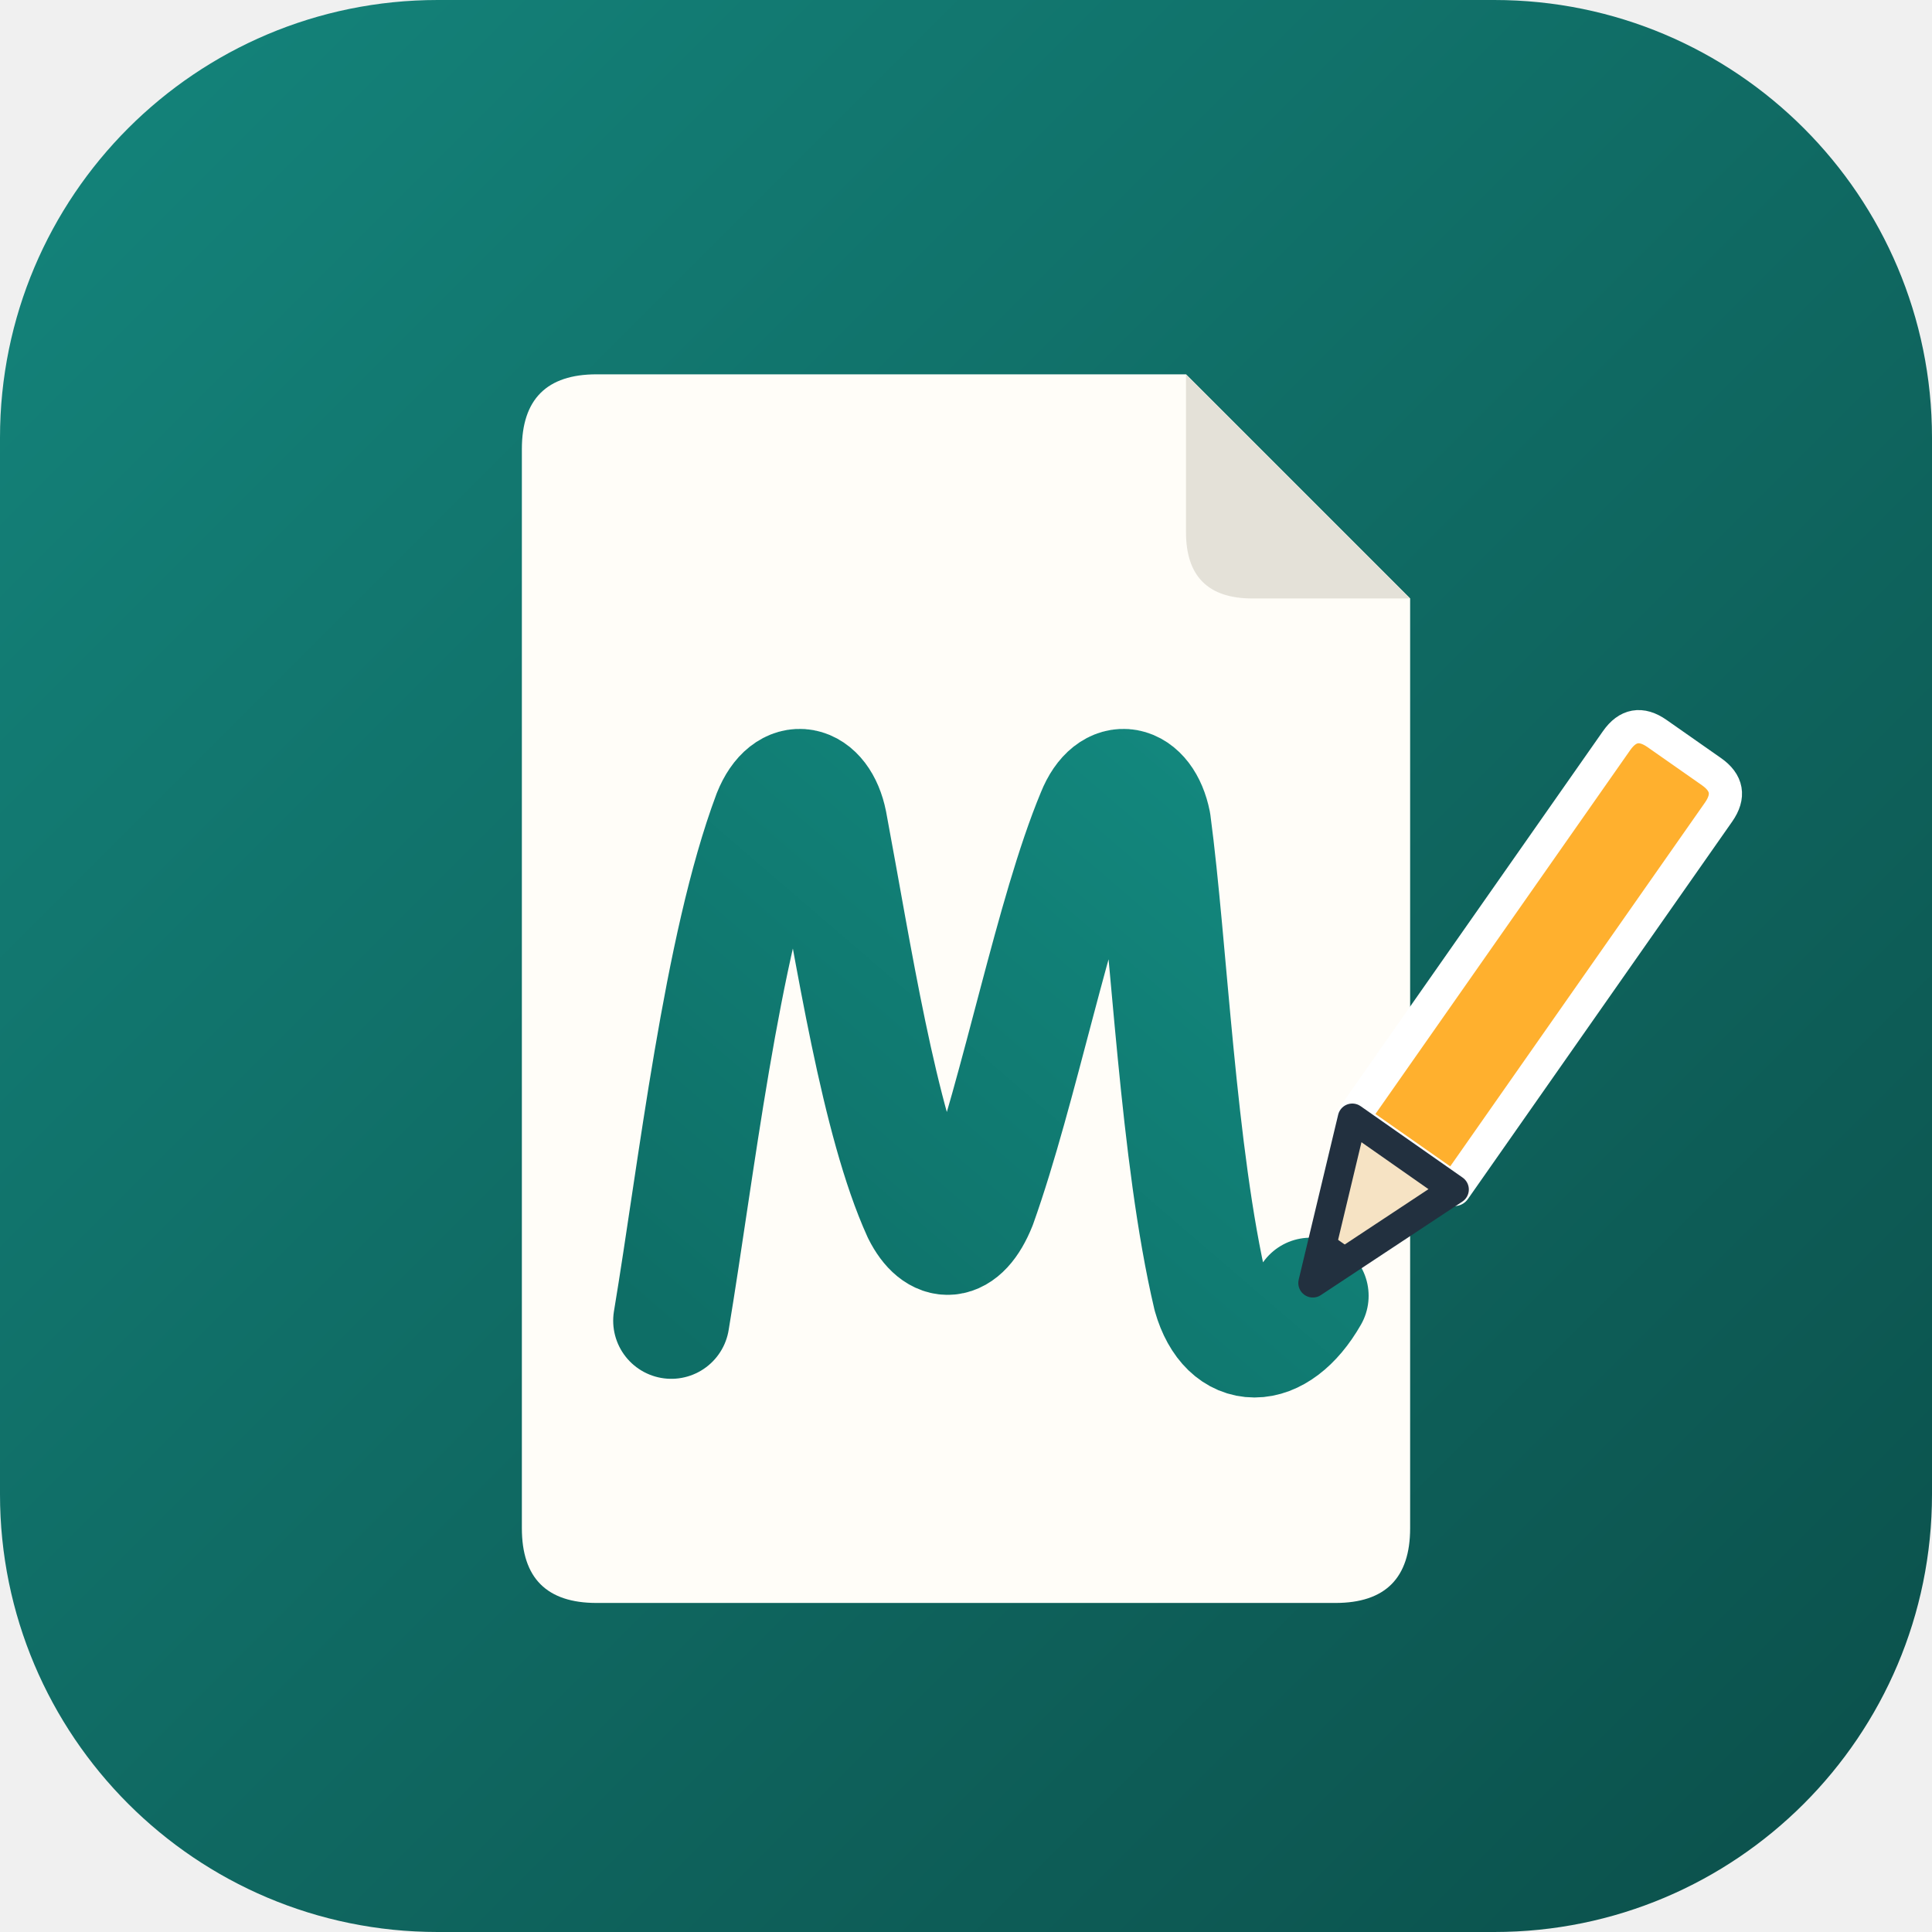
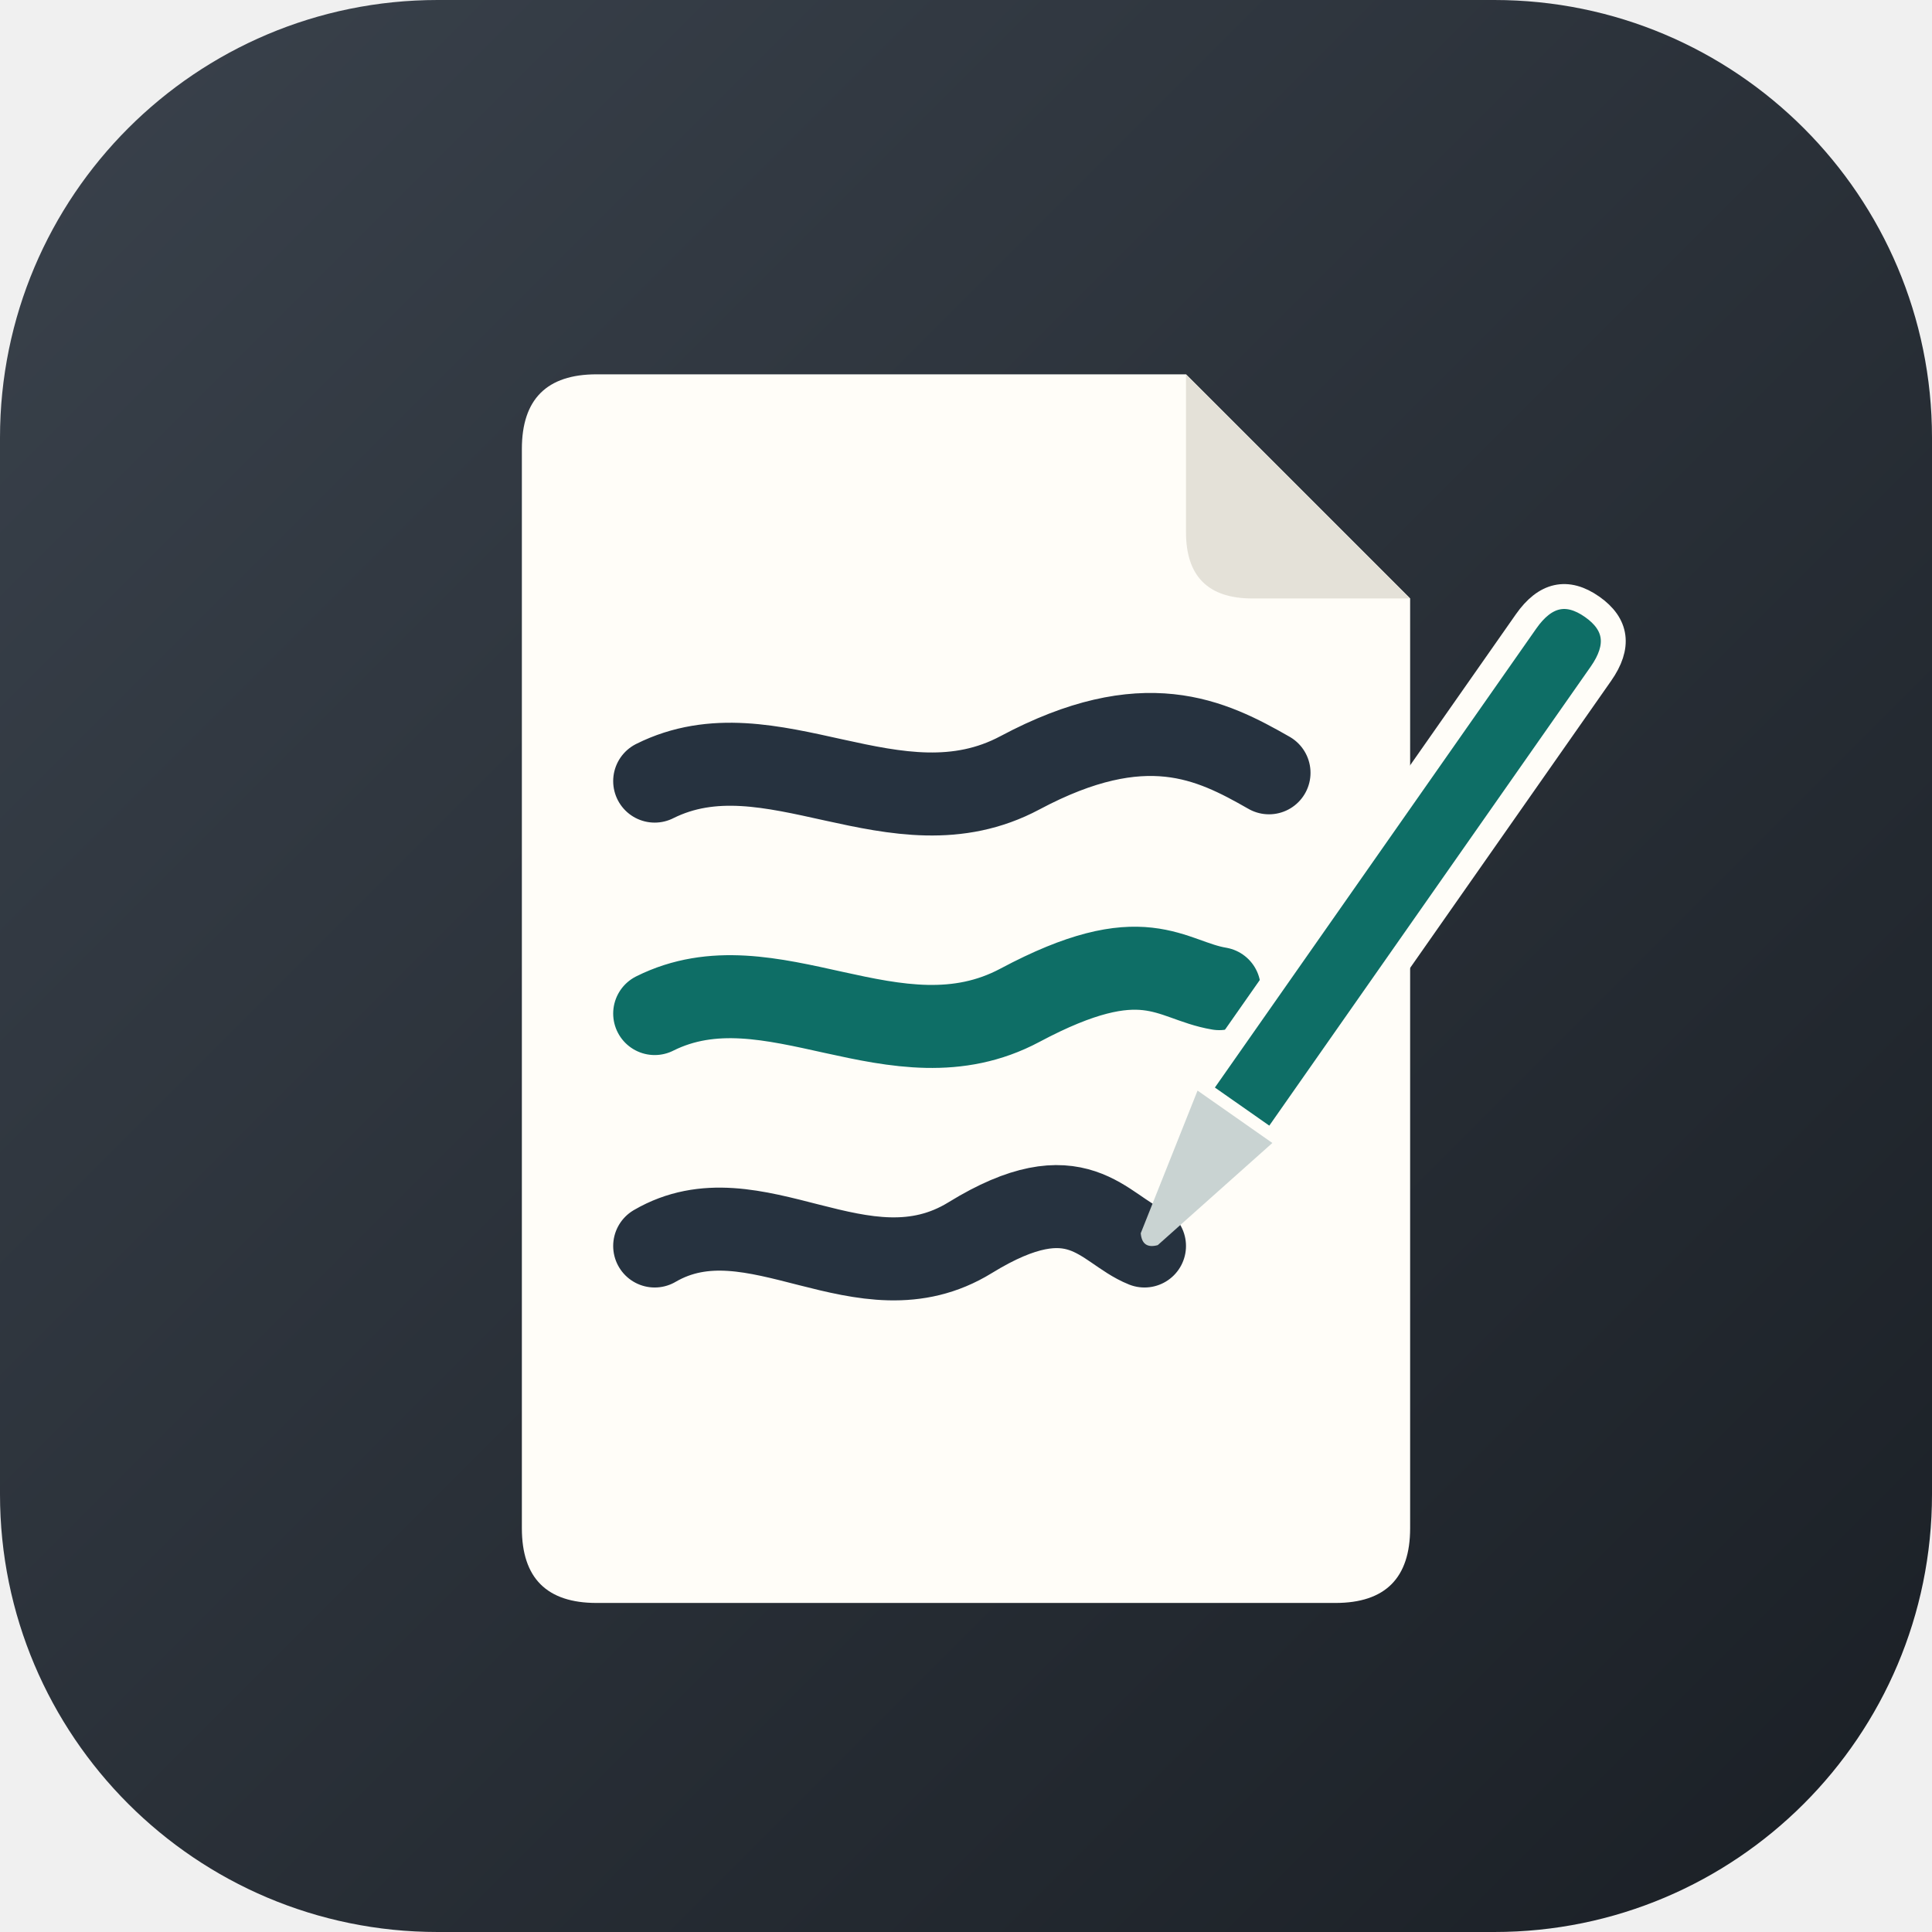
<svg xmlns="http://www.w3.org/2000/svg" viewBox="0 0 512 512">
  <defs>
    <linearGradient id="mtile" x1="0" y1="0" x2="1" y2="1">
-       <stop offset="0" stop-color="#14857C" />
-       <stop offset="1" stop-color="#0B4F4A" />
-     </linearGradient>
-     <linearGradient id="mink" x1="0" y1="1" x2="1" y2="0">
-       <stop offset="0" stop-color="#0E6E66" />
-       <stop offset="1" stop-color="#13897F" />
+       <stop offset="0" stop-color="#3A424C" />
+       <stop offset="1" stop-color="#1A1F25" />
    </linearGradient>
  </defs>
  <rect width="512" height="512" rx="116" fill="url(#mtile)" />
  <g transform="translate(256 262) scale(1.1) translate(-257 -256)">
    <path d="M150 108 H310 L364 162 V386 Q364 404 346 404 H168 Q150 404 150 386 V126 Q150 108 168 108 Z" fill="#FFFDF8" />
    <path d="M310 108 V146 Q310 162 326 162 H364 Z" fill="#E4E1D8" />
-     <path d="M186 336 C192 300 198 246 210 214 C214 204 222 206 224 216 C230 248 236 288 246 310 C250 318 256 318 260 308 C270 280 278 238 288 214 C292 204 300 206 302 216 C306 246 308 296 316 330 C320 344 332 344 340 330" fill="none" stroke="url(#mink)" stroke-width="28" stroke-linecap="round" stroke-linejoin="round" />
-     <g transform="translate(344 322) rotate(35)">
-       <path d="M-8 -150 H8 Q15 -150 15 -143 V-32 H-15 V-143 Q-15 -150 -8 -150 Z" fill="#FFB02E" stroke="#FFFFFF" stroke-width="8" stroke-linejoin="round" />
-       <path d="M-15 -32 L15 -32 L0 6 Z" fill="#F6E3C4" stroke="#22303F" stroke-width="7" stroke-linejoin="round" />
-       <path d="M-5.3 -6 L5.3 -6 L0 6 Z" fill="#22303F" />
+     <g fill="none" stroke-width="20" stroke-linecap="round" stroke-linejoin="round">
+       <path d="M182 206 C210 192 240 220 270 204 S316 196 330 204" stroke="#26323F" />
+       <path d="M182 262 C210 248 240 276 270 260 S306 254 318 256" stroke="#0E6E66" />
+       <path d="M182 318 C206 304 232 332 258 316 S290 314 300 318" stroke="#26323F" />
+     </g>
+     <g transform="translate(300 318) rotate(35)">
+       <path d="M-11 -176 Q-11 -188 0 -188 Q11 -188 11 -176 V-38 H-11 Z" fill="#0E6E66" stroke="#FFFDF8" stroke-width="6" stroke-linejoin="round" />
+       <path d="M-11 -38 H11 L2.5 -2 Q0 1 -2.5 -2 Z" fill="#C9D3D2" />
    </g>
  </g>
</svg>
